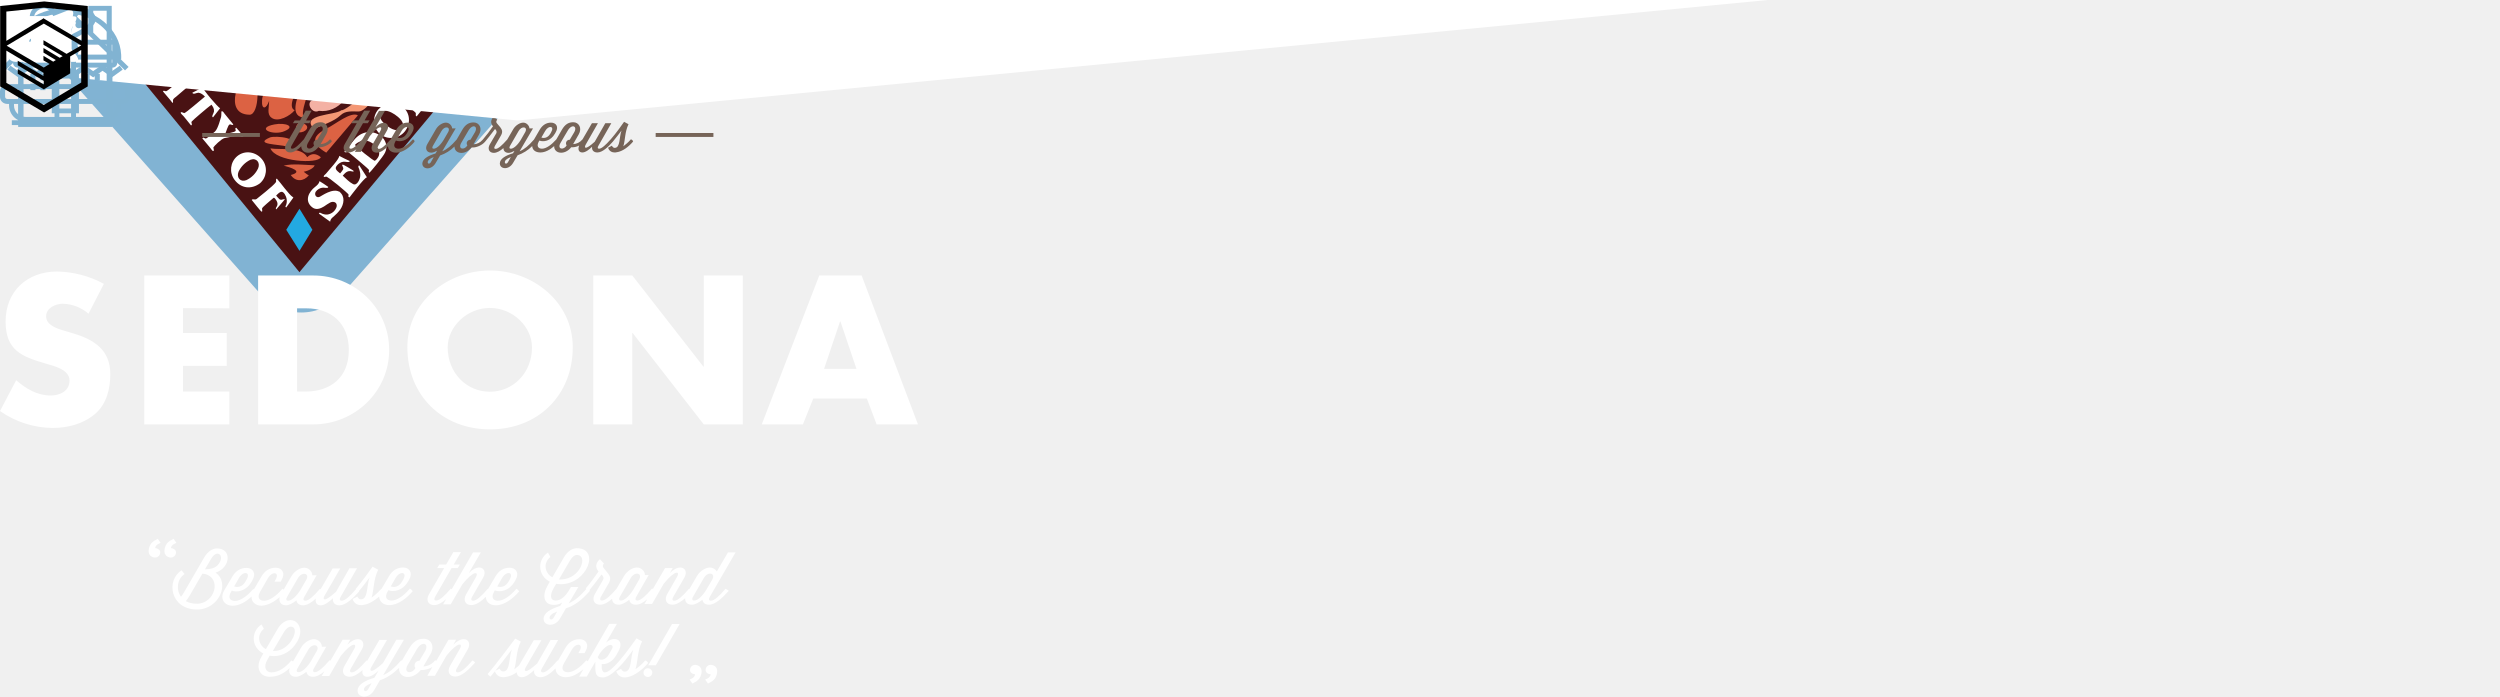
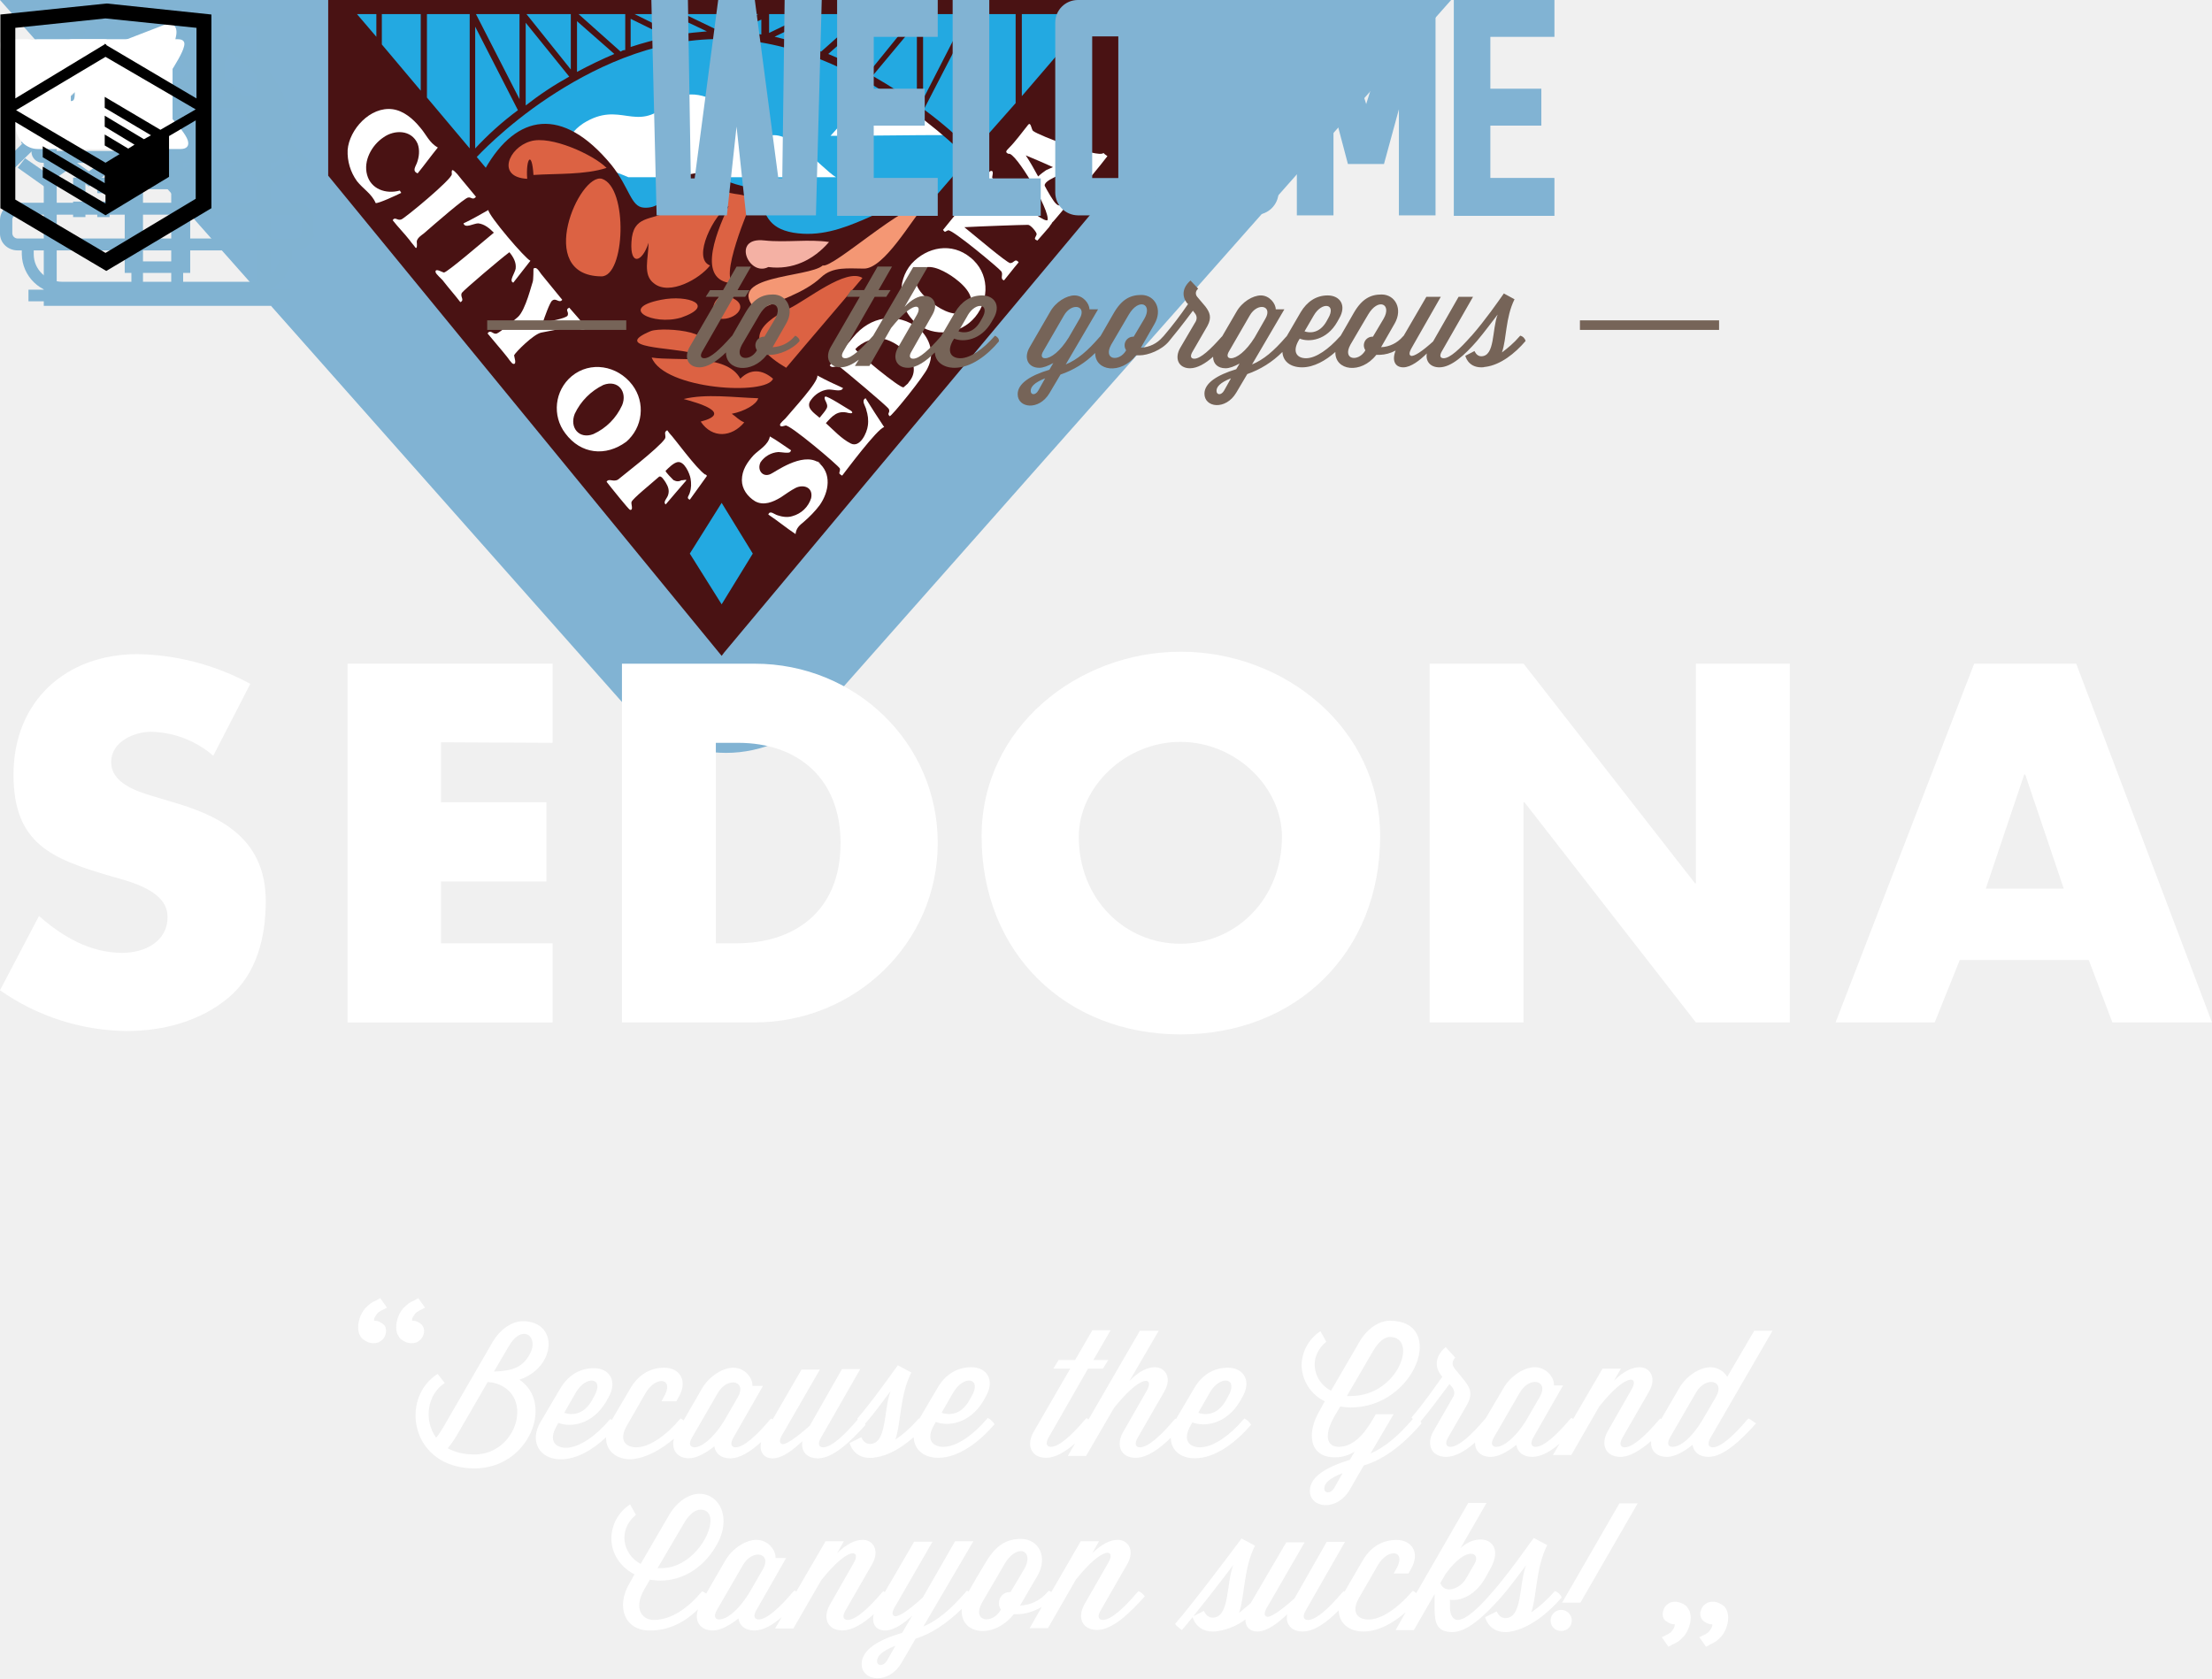
<svg xmlns="http://www.w3.org/2000/svg">
  <style>:root svg:not(:target){display:none}</style>
  <svg id="logo" viewbox="0 0 185 96" fill="none">
    <path fill="#81B3D3" d="M185 0H0l79.81 90.1c7.04 7.87 18.44 7.87 25.48 0L185 0Z" />
    <path fill="#23A9E1" d="M42.83.7 92 58.84 140.88 1.1 42.83.7Z" />
    <path fill="#fff" d="M120.95 17.22c-5.05 0-10 .1-15.07.1 5.95-6.87 8.63-6.17 15.07-.1ZM80.1 22.6h26.48c-1.98-1.2-6.64-7.07-9.22-4.88-.2.2-7.44-8.86-12.2-4.48-4.16 3.78-6.04-.5-10.8 2.49-5.26 3.58 3.17 5.68 5.75 6.87Z" />
    <path fill="#491213" d="M92.3 0H41.84v22.4L92 83.63l.3-.4 50.27-60.13V0H92.3ZM54.43 1.8h5.45v17.12l-5.45-6.48V1.8Zm-.8 9.75-4.95-5.88V1.8h4.96v9.76Zm19.14-2.69L67.12 1.8h5.65v7.07Zm-6.54 3.78L60.68 1.8h5.55v10.85ZM60.58 3.4l5.45 10.65a39.17 39.17 0 0 0-5.45 4.88V3.39Zm6.44-.5 5.55 6.87a41.79 41.79 0 0 0-5.55 3.68V2.89Zm6.54-.2 4.76 4.18a56.9 56.9 0 0 0-4.76 2.29V2.69Zm5.56 3.88L73.76 1.8h5.95v4.58c-.3 0-.4.1-.6.2ZM98.05 1.8h4.96l-4.96 2.4V1.8Zm-5.75 0h4.36L92.3 3.9V1.8Zm-.9 2-4.15-2h4.16v2Zm-5.44.5L80.9 1.8h5.06v2.5ZM80.4 2.4l4.66 2.29c-1.58.4-3.17.8-4.66 1.3v-3.6Zm6.35 0L90.12 4c-1.19.1-2.28.2-3.47.4v-2h.1Zm10.31.1v1.9c-1.09-.2-2.18-.3-3.37-.4l3.37-1.5Zm6.44-.1v3.68c-1.48-.5-3.07-1-4.75-1.4l4.75-2.28Zm.7-.6h5.85l-5.36 4.78c-.2-.1-.3-.1-.5-.2V1.8Zm13.48 0h5.55l-5.55 10.85V1.8Zm-6.54 0h5.65l-5.65 6.97V1.8Zm-.8.9v6.47c-1.48-.8-3.07-1.6-4.75-2.29l4.76-4.18Zm6.55.2v10.45c-.7-.5-1.49-1-2.28-1.6-1-.69-2.18-1.39-3.37-2.08l5.65-6.77Zm6.34.5v15.13c-1.09-1-2.87-2.69-5.45-4.58l5.45-10.55Zm.8 15.92V1.8h5.45v11.35l-5.45 6.17c.1.1 0 .1 0 0Zm6.24-17.52h4.96v4.68l-4.96 5.78V1.79Zm-82.29 0v2.89L45.51 1.8h2.48Zm12.7 18.12.1.1s3.56-3.88 9.12-7.57C75.15 8.96 83.08 4.88 92 4.98c8.83 0 16.96 4.18 22.11 7.66 5.56 3.69 9.22 7.47 9.32 7.57l-3.86 4.48c-6.84.9-11.8 6.07-18.44 4.98-3.38-.6-3.47-2.49-4.47-4.48-.69-1.5-1.88-1.3-3.47-1.9-1.38-.59-2.28-1.69-5.15-1.09-2.48.6-2.78 4.48-5.95 4.28-1.69-.1-1.78-2.49-4.16-5.47-6.25-7.57-12.1-6.47-16.07.5l30.05 35.74L60.68 19.9Zm75.24-14.43v-3.7h3.18l-3.18 3.69Z" />
    <path fill="#23A9E1" d="M87.94 70.59 92 64.12l3.97 6.47L92 77.06l-4.06-6.47Z" />
    <path fill="#fff" d="M64.94 32.16c.5.6.9 1.3.8 2.09-.1.6-.9 1.6-.3 1.79.69-.9 1.48-1.9 2.18-2.79-.6-.2-5.36-5.77-5.36-6.47-1.09.6-2.08 1.2-3.17 1.7.2.7 1.29 0 1.88 0 .8.1 1.4.6 1.99 1.19-1.69 1.4-5.85 4.98-6.35 5.08-.2 0-1.09-.6-1.09-.1 0 .3.9 1 1 1.2.69.89 1.48 1.78 2.17 2.68.6-.3-.1-.7.2-1.2.3-.4 4.86-4.28 6.05-5.17Zm-5.26-6.97c.4-.1.6.4 1-.1-.8-1-1.6-1.9-2.38-2.89-.4-.4-.8-.9-.7 0 .1.6-6.05 5.68-6.44 5.78-.5.2-.8-.4-1.1.1.7.9 1.5 1.69 2.19 2.58.2.3.5.6.7.9.29.3.19-.7.19-.6-.1-.5.5-.9.9-1.2 1.48-1.29 5.25-4.57 5.64-4.57Zm-8.72-.89c-1.79.49-3.67-.2-4.16-2-.5-1.8.59-3.78 2.08-4.78 1.39-1 3.57-1 4.36.8.3.8.2 1.7-.1 2.49-.2.5-.6 1 .1 1.3.9-1.1 1.68-2.2 2.58-3.3-1.1-.6-1.49-1.69-2.28-2.58-.9-1.1-2.09-2.1-3.47-2.3-2.88-.39-5.55 2.6-5.75 5.19a6.3 6.3 0 0 0 1.19 3.98c.79 1 1.88 1.6 2.38 2.79.3.1 2.67-1 3.27-1.3-.1-.1-.1-.2-.2-.3 0 0-.7.2 0 0Zm38.96 36.23c-1.19-.8-3.96-4.68-4.56-5.27-.1-.1-.2-.3-.3-.4 0 0-.3.2-.2.2-.2.1.1.6-.1.9-.79 1.19-5.74 4.97-5.94 5.17-.6.4-1.2-.2-1.49.3.7.9 2.78 3.48 2.98 3.58.5.1.1-.8.2-1 .1-.4 2.57-2.38 3.46-3.18.3-.3.7.4.9.7.3.5.5 1 .3 1.6-.1.39-.7.89-.3 1.19.6-.7 2.38-2.8 2.57-3 .3-.29-.6 0-.5-.1-.39.2-.69.2-1.08 0-.1-.1-1.1-1.09-1-1.19.4-.4 1-1 1.5-1.1.89-.19 1.58 1.5 1.68 2.1.1.6.1 1.2-.1 1.8-.1.39-.5.69 0 .89.7-1 1.39-1.9 2.08-2.89.2-.2 0-.3-.1-.3.2 0-.1-.1 0 0Zm-10.11-4.18a5.32 5.32 0 0 0 .8-7.27c-1.9-2.49-5.36-3.08-7.74-1.1a5.31 5.31 0 0 0-.8 7.28c1.99 2.68 5.16 2.98 7.74 1.09 1.19-.9-.1.1 0 0Zm-.5-4.68a7.36 7.36 0 0 1-3.66 3.68c-1.79.7-3.08-.8-2.38-2.58a7.77 7.77 0 0 1 3.66-3.69c1.89-.7 3.08.9 2.38 2.6.1-.2-.4.89 0 0Zm-5.85-9.86c.5.1.9.5 1.3 0-.7-.9-1.5-1.79-2.19-2.58-.6.3 0 .5-.2 1-.2.39-2.57.79-3.17.89.2-.6.9-2.6 1.2-2.79.49-.4.88.4 1.28-.1L69 34.95c-.3-.4-.6-1-.99-.7 0 0 0 1.5-.1 1.7-.1.19-.89 3.57-1.88 4.47-.5.4-2.18 1.9-2.68 2.1-.5.2-.8-.6-1.19 0 .8.99 1.69 1.98 2.48 2.98.1.1.6.9.8.9.49.1.1-.9.1-1.1.2-.4 2.47-2.69 3.46-2.89 1.2-.2 2.98-.7 4.46-.6.3.1-.4 0 0 0Z" />
    <path fill="#DC6243" d="M67.22 22.8c-3.97-.2-2.38-3.98.4-4.78 2.57-.8 8.03 1.7 9.71 3.39-2.77.9-6.34.7-9.32.9-.2-3.2-.99-2.1-.8.49Zm9.42 12.44c-8.53-.1-2.78-13.24.1-12.44 3.37 1.1 2.97 12.54-.1 12.44Zm6.04-4.28c-.79 2.5-2.37 2.99-2.18-.1.2-3.48 2.48-2.68 4.86-3.98 1.98-1.1 3.08-5.18 6.55-2.79 1.58 1.1 3.37.2 3.86 1.8 0-.1-4.46 10.25-1.98 10.25-4.96 0-2.78-5.87-.9-9.86-1.78.9-4.75 6.67-2.37 7.57-1.3 1.7-5.16 3.88-7.14 2.29-1.49-1.1-.7-3.19-.7-5.18Zm4.07 9.56c-3.47 1-8.03-1.2-2.48-2.29 3.47-.7 7.14.7 2.48 2.3.1 0-.1 0 0 0Zm4.36-.1c-.7-1.7.6-3.58 2.68-2.19 1.78 1.2-.9 3.09-2.68 2.2ZM88.14 45c-2.38-.7-10.41-.6-5.16-2.79 1.69-.6 10.11.2 5.16 2.8Zm10.41 3.29c-1.39-1.2-2.88-1.3-4.17 0-1.78-3.29-8.23-2.2-11.3-2.7 1.59 4.09 14.67 4.89 15.47 2.7Zm-1.89 2.49c-3.17-.1-6.64-.6-9.51.1 1.88.5 6.34 1.79 2.18 2.88 1.48 2.2 3.96 2 5.55.1-.7-.3-1-.7-1.59-1.1 1.59-.3 3.18-1.19 3.37-1.98Zm3.57-3.88c-5.25-3.1-3.96-5.38.4-7.57 2.28-1.1 7.24-5.18 9.32-3.89-3.27 3.89-6.54 7.67-9.72 11.45Z" />
    <path fill="#F49774" d="M96.47 39.62c-4.47-4.58 6.64-4.18 8.42-5.77 1.3.4 10.71-8.26 12.99-7.67-1.69 1.9-5.16 8.07-7.73 8.07-1.98 0-3.97-.3-5.46 1.1-2.18 2.08-5.84 3.08-8.22 4.27Z" />
    <path fill="#F4B1A4" d="M97.95 34.05c-2.48 1.3-4.76-3.88-.5-3.39 2.78.3 5.66-.2 8.24.2-1.99 2.3-4.66 3.59-7.74 3.19Z" />
    <path fill="#fff" d="M110.44 52.27c.2.6.3 1.3.2 1.99-.1.9-.99 2.89-2.18 2.29-1.19-.6-2.18-1.7-3.17-2.59.8-.9 1.49-1.7 2.88-1.3.4.1.69 0 .3-.3-.4-.2-3.08-1.98-3.28-1.78-.3.3.5.9.2 1.49-.2.4-.6.8-.9 1.2-.69-.6-1.88-1.3-1.08-2.3.5-.7 1.28-1.19 2.08-1.29.6-.1 1.78.4 1.98-.2-1.09-.5-2.18-1-3.27-1.6.2.8-3.27 4.49-4.07 5.48-.1.1-.69.6-.69.8 0 .4.6.1.7.1.49-.2 6.74 5.08 6.93 5.48.1.3-.2.6 0 .7 0 0 .2.2.3.2.4-.5 4.46-5.98 5.35-6.18-.79-1.2-1.58-2.4-2.37-3.68-.6.3 0 1 .1 1.49Zm-6.14 6.67c-2.08-1.3-5.55 1.3-6.05 1.5-1 .49-1.78-.5-1.29-1.5a3 3 0 0 1 2.28-1.3c.3 0 1.3.2 1.49 0 .1-.2.2-.2 0-.3-.9-.6-1.69-1.19-2.58-1.69-.2 1.1-1.39 1.7-2.08 2.4-.8.89-1.49 1.88-1.49 3.18 0 1.1.7 2.09 1.69 2.69 1.09.6 2.28.1 3.27-.5.6-.4 1.29-.9 1.88-1.2 1-.5 2.28-.1 1.99 1.3a3.44 3.44 0 0 1-2.38 2.29c-.6.2-1.3.1-1.89-.1-.4-.1-.99-.7-1.19-.1 1.2.8 2.28 1.7 3.47 2.49.1-.8.5-1.1 1.1-1.6.69-.6 1.38-1.29 1.98-2.09 1.19-1.69 1.58-4.08-.2-5.47Zm0 0c-.6-.5.99.6 0 0Zm36.38-39.43c-.7.7-8.33-2.29-8.92-2.78-.3-.1-.3-1.3-.7-.8l-1.18 1.5c-.4.5-.8.99-1.3 1.49-.29.3-.49.5 0 .7.8-.4 5.36 7.26 4.96 8.46-.69.4-6.84-5.08-7.03-5.38-.1-.1.3-1-.2-.9-.2 0-.7.9-.9 1.1-.3.4-.59.7-.89 1.1.3.5.5 0 1 0 .4.1 1.78 1.29 2.18 1.69-.7 0-2.68.1-2.88.1-.9.1-.4-.7-1-.9-.78.9-1.48 1.8-2.27 2.79l-1.29 1.59c-.1.1 0 0 0 .1.3.3.1.2.6 0 .49-.2 6.54 4.88 6.74 5.18.4.4-.2 1 .4 1.2.59-.7 1.18-1.5 1.78-2.2.1-.1.1-.1 0-.2-.4-.4-.5.2-1 .2-.49-.1-4.36-3.38-5.84-4.58 1.78-.1 7.23-.3 8.13-.3.3 0 1.09.9 1.09 1.2-.1.4-.5.6.1.8.5-.6.99-1.1 1.48-1.7l.2-.3c.1-.1.1-.1.2-.3l.2-.2c.4-.5 1.78-1.99 1.58-2.09-.5-.4-.69.5-1.28-.1-.3-.2-1.2-1.79-1.4-2.19-.29-.4.6-.9 1-1.09.8-.5 3.17-1.2 3.47.3 0 .3-.3.5-.1.7 0 0 .2.2.3.2.2-.2 2.38-2.8 3.27-3.99-.3-.2-.4-.3-.5-.4Zm-7.33 2.2c.1 0 .2-.1 0 0-.3.2-.7.5-1 .79-.49-.9-.99-1.8-1.58-2.69 1.19.5 2.38 1 3.47 1.5-.2.1-.5.2-.9.4Zm-9.62 11.14c-2.38-1.99-5.55-1.39-7.54.8a5.38 5.38 0 0 0 .6 7.57 5.42 5.42 0 0 0 7.53-.8c1.89-2.29 1.79-5.67-.59-7.57Zm-.3 6.58s0 .1 0 0c-1.29 1.29-3.37.1-4.46-.7-1.09-.8-3.07-2.59-1.88-4.08 1.09-1.3 3.07-.2 4.16.5 1.2.8 3.37 2.58 2.28 4.18l-.1.1Z" />
    <path fill="#fff" d="M123.73 32.85c-.3-.2 1.19 1 0 0Zm-.3 6.68c0-.1 0-.1 0 0l.1-.1c-.1 0-.1.1-.1.1Zm-6.24 2.38c.1.1.3.3 0 0-2.88-2.19-6.25-1.59-8.43 1.1l-2.98 3.58c.4.5.8-.1 1.3.2.4.3 6.14 5.08 6.24 5.38.2.5-.3.5.1.9.2.1 4.46-5.18 4.86-6.18.89-1.79.3-3.68-1.1-4.98Zm-1.3 6.77c-.2.3 0 .1-.69.7-.3.3-6.34-4.68-6.14-4.88.79-.9 2.58-1.59 3.57-1.3 2.18.5 5.15 3.2 3.27 5.48Z" />
  </svg>
  <svg id="hero-text" viewbox="0 0 282 214" fill="none">
    <path fill="#766458" d="m101.39 42.8-.13.13a3.83 3.83 0 0 1-2.76 1.34l1.72-3c1.1-1.89.06-3.72-1.66-3.72-1.41 0-2.51.55-3.56 2.38l-.92 1.59-.73 1.28-.13.13c-1.35 1.53-2.64 2.75-3.43 2.75-.43 0-.62-.3-.19-.98l3.93-6.85H95l.55-.85h-1.53l1.72-3H93.9l-1.72 3h-1.66l-.55.85h1.66l-3.69 6.36c-.8 1.35-.24 2.63 1.23 2.63 1.05 0 2.27-.8 3.38-1.9 0 2.33 3.25 2.82 5.21.31h.43c1.1 0 2.83-.67 3.75-1.77 0-.3-.31-.55-.55-.68Zm-3.93.13h-.06a1.1 1.1 0 0 0-.92 1.7v.07c-.86 1.47-2.95 1.22-1.9-.73l1.4-2.39.86-1.47c1.3-2.2 3.07-1.34 1.97.55l-1.35 2.27Zm29.39-.13-.12.13c-1.35 1.53-3 2.75-4.3 2.75-1.1 0-1.77-.74-.98-2.2l.19-.3c1.16.48 3.43.24 4.78-2.15l.25-.43c.98-1.7.06-2.93-1.47-2.93-1.48 0-2.64.8-3.44 2.14l-1.78 3.06-.12.12c-1.35 1.53-2.64 2.75-3.44 2.75-.43 0-.61-.3-.18-.98l2.64-4.65c.8-1.4.06-2.38-.99-2.38-.8 0-1.65.43-2.57 1.4l2.94-5.07h-1.84l-5.1 8.74-.12.13c-1.35 1.53-2.64 2.75-3.43 2.75-.43 0-.62-.3-.19-.98l3.93-6.85h1.47l.56-.86H112l1.72-3h-1.84l-1.72 3h-1.66l-.55.86h1.66l-3.68 6.36c-.8 1.35-.25 2.63 1.22 2.63.74 0 1.54-.37 2.34-.98l-.5.8h1.85l2.76-4.83c2.82-3.55 4.05-3.06 3.31-1.72l-2.4 4.16c-.79 1.35-.24 2.63 1.24 2.63 1.1 0 2.33-.85 3.43-1.96.06 1.17 1.05 1.96 2.52 1.96 2.08 0 4.17-1.59 5.64-3.36.07-.37-.24-.61-.49-.74Zm-3.5-2.56c1.05-1.84 2.95-1.53 1.85.36l-.25.43c-.86 1.47-2.09 1.47-2.76 1.22l1.17-2.01Zm70.46 2.56-.12.13c-.68.8-1.48 1.46-2.21 2.01.61-1.77.43-4.4 1.6-6.78l-1.36-.74c-.73 1.04-2.39 3.43-4.1 5.38l-.13.13c-1.35 1.53-2.64 2.75-3.44 2.75-.43 0-.61-.3-.18-.98l3.92-6.85h-1.84l-3.25 5.69c-1.41 1.28-2.45 1.95-2.82 1.83-.43-.18 0-.85.24-1.28l3.56-6.24h-1.84l-2.88 4.95-.13.13a3.83 3.83 0 0 1-2.76 1.34l1.72-3c1.1-1.89.06-3.72-1.66-3.72-1.4 0-2.51.55-3.56 2.38l-.91 1.59-.74 1.28-.12.13c-1.36 1.53-3.01 2.75-4.3 2.75-1.1 0-1.78-.74-.98-2.2l.18-.3c1.17.48 3.44.24 4.79-2.15l.24-.43c.99-1.7.07-2.93-1.47-2.93-1.47 0-2.64.8-3.44 2.14l-1.78 3.06-.12.12c-1.53 1.77-2.82 2.87-4.3 3.48l4.12-7.03h-1.1c0-.73-.8-1.77-1.9-1.77-1 0-2.4.8-3.14 2.14l-1.78 3.06-.12.12c-1.35 1.53-2.64 2.75-3.44 2.75-.43 0-.61-.3-.18-.98l1.84-3.18c.61-1.1.3-1.77-.25-2.5l-1.04-1.23c-.25-.3-.25-.73.12-1.04l-.98-1.04c-1.04.92-1.1 1.96-.49 2.82l.18.18a45.9 45.9 0 0 1-3.13 4.1l-.12.12a3.83 3.83 0 0 1-2.76 1.34l1.72-3c1.1-1.89.06-3.72-1.66-3.72-1.41 0-2.52.55-3.56 2.38l-.92 1.6-.74 1.28-.12.12c-1.53 1.77-2.82 2.87-4.3 3.48l4.12-7.03h-1.1c0-.73-.8-1.77-1.91-1.77-.98 0-2.4.8-3.13 2.14l-2.58 4.46c-.8 1.35-.24 2.63 1.23 2.63.5 0 1.1-.24 1.78-.61l-.5.86c-2.45.73-4.04 1.77-4.04 3.11 0 1.78 2.7 2.14 4.05-.12l1.41-2.38a11.4 11.4 0 0 0 4.42-2.75c0 2.32 3.25 2.8 5.22.3h.42c1.11 0 2.83-.67 3.75-1.77.86-1.04 1.6-1.96 3.07-3.92l.24.31c.25.3.31.67.13 1.04l-1.97 3.36c-.8 1.35-.24 2.63 1.23 2.63.92 0 1.96-.6 2.94-1.47 0 .86.56 1.47 1.6 1.47.5 0 1.1-.24 1.78-.6l-.43.72c-2.45.74-4.05 1.78-4.05 3.12 0 1.78 2.7 2.14 4.05-.12l1.41-2.38a11.79 11.79 0 0 0 4.48-2.82c.06 1.17.98 1.96 2.52 1.96 1.47 0 3-.86 4.23-1.96-.06 2.39 3.26 2.88 5.22.37h.43a4.6 4.6 0 0 0 2.03-.55c-.5 1.28-.07 2.14.98 2.14.98 0 2.14-.92 3-1.77-.18.98.43 1.77 1.6 1.77 1.53 0 3.25-1.59 4.79-3.36 1.04-1.23 1.96-2.51 2.64-3.37-.74 1.9-.31 5.32-2.1 5.32-.6 0-.85-.67-.85-.67l-1.17.61s.31 1.47 2.03 1.47c.18 0 .3 0 .49-.06h.06c1.9-.25 3.75-1.71 5.1-3.3a.94.94 0 0 0-.68-.68Zm-26.33-2.56c1.05-1.84 2.95-1.53 1.84.36l-.24.43c-.86 1.47-2.09 1.47-2.77 1.22l1.17-2.01Zm-35.1 9.54c-.37.67-.98.6-.98.06 0-.5.42-1.04 1.84-1.6l-.86 1.54Zm.86-4.1c-.43 0-.62-.3-.19-.98l2.58-4.46c.98-1.72 2.95-1.29 2.03.36l-1.42 2.45c-1.1 1.77-2.27 2.63-3 2.63Zm11.29-2.75h-.06a1.1 1.1 0 0 0-.92 1.7v.07c-.86 1.47-2.95 1.22-1.9-.73l1.4-2.39.86-1.47c1.3-2.2 3.07-1.34 1.97.55l-1.35 2.27Zm11.54 6.85c-.37.67-.98.6-.98.06 0-.5.42-1.04 1.84-1.6l-.86 1.54Zm.86-4.1c-.43 0-.62-.3-.19-.98l2.58-4.46c.98-1.72 2.94-1.29 2.02.36l-1.4 2.45c-1.11 1.77-2.28 2.63-3.01 2.63Zm18.1-2.75h-.06a1.1 1.1 0 0 0-.92 1.7v.07c-.86 1.47-2.95 1.22-1.9-.73l1.4-2.39.87-1.47c1.29-2.2 3.07-1.34 1.96.55l-1.35 2.27Zm-95.19-2.08H62.11v1.22h17.73v-1.22Zm139.32 0h-17.74v1.22h17.74v-1.22Z" />
    <path fill="#81B3D3" d="M100.03 0h4.73l-.74 27.46h-8.9L93.9 16.14l-1.23 11.32h-8.96L83.04 0h4.66l.37 22.75h.49l3-22.75h4.67l3 22.75h.5l.3-22.75Zm19.52 22.75v4.77h-12.83V0h12.83v4.7h-8.16v6.61h6.5v4.71h-6.5v6.67h8.16v.06Zm13.13 0v4.77h-11.23V0h4.67v22.75h6.56Zm9.95-5.38 4.72-1.1v8.31a2.92 2.92 0 0 1-2.88 2.88h-7.06a2.92 2.92 0 0 1-2.88-2.88V2.88A2.88 2.88 0 0 1 137.4 0h7.06a2.92 2.92 0 0 1 2.88 2.87v5.57l-4.72 1.1v-4.9h-3.38V22.7h3.38v-5.32ZM160.12 0A2.92 2.92 0 0 1 163 2.87v21.65a2.92 2.92 0 0 1-2.88 2.87h-7.06a2.92 2.92 0 0 1-2.88-2.87V2.87A2.88 2.88 0 0 1 153.06 0h7.06Zm-1.84 4.7h-3.38v18.05h3.38V4.7ZM178.34 0h4.67v27.46h-4.67V13.94l-1.9 6.97h-4.6L170 13.94v13.52h-4.67V0H170l4.17 13.27L178.34 0Zm19.83 22.75v4.77h-12.83V0h12.83v4.7H190v6.61h6.5v4.71H190v6.67h8.16v.06Z" />
    <path fill="#fff" d="M27.19 96.37a12.52 12.52 0 0 0-7.92-3.06c-2.2 0-5.1 1.29-5.1 3.86 0 2.69 3.26 3.73 5.28 4.34l3.07.92c6.39 1.9 11.36 5.07 11.36 12.47 0 4.52-1.1 9.23-4.73 12.3-3.62 3.05-8.4 4.27-13 4.27A28.64 28.64 0 0 1 0 126.27l4.97-9.47c3 2.63 6.5 4.7 10.62 4.7 2.82 0 5.77-1.4 5.77-4.58 0-3.36-4.67-4.47-7.24-5.2-7.5-2.2-12.4-4.1-12.4-12.96 0-9.3 6.63-15.35 15.83-15.35a31.3 31.3 0 0 1 14.36 3.79l-4.72 9.17Zm29.03-1.71v7.64h13.44v10.1H56.22v7.88h14.23v10.1H44.31V84.62h26.14v10.1l-14.23-.07ZM79.3 84.63h16.93c12.77 0 23.32 10.03 23.32 22.87 0 12.84-10.62 22.87-23.32 22.87H79.29V84.63Zm11.96 35.65h2.7c7.12 0 13.2-3.91 13.2-12.78 0-8.2-5.4-12.78-13.08-12.78h-2.82v25.56Zm84.69-13.64c0 14.8-10.68 25.26-25.4 25.26-14.74 0-25.41-10.46-25.41-25.26 0-13.81 12.2-23.54 25.4-23.54s25.41 9.73 25.41 23.55Zm-38.42.07c0 7.89 5.83 13.63 12.95 13.63 7.12 0 12.95-5.75 12.95-13.63 0-6.3-5.83-12.11-12.95-12.11-7.06 0-12.95 5.8-12.95 12.1Zm44.74-22.08h11.97l21.85 28h.12v-28h11.97v45.74H216.2l-21.85-28.07h-.12v28.07h-11.97V84.63Zm67.57 37.79-3.19 7.95h-12.64l17.67-45.74h13.01L282 130.37h-12.7l-3.01-7.95h-16.45Zm8.35-23.66h-.13l-4.9 14.55h9.94l-4.91-14.55ZM66.22 175.93c4.73-1.6 5.03-7.46.43-7.46-1.29 0-2.82.91-3.87 2.69l-6.26 10.82c-.3.49-.55.92-.92 1.34-1.6-2.2-1.16-5.5 1.1-6.97l-.91-1.16c-4.91 3.12-3.44 12.05 4.72 12.05 6.94 0 10.19-8.32 5.71-11.31Zm-5.77 9.53c-1.41 0-2.45-.3-3.37-.79.42-.49.8-1.04 1.16-1.65l3.93-6.79.61.06c5.46 1.17 3.32 9.18-2.33 9.18Zm2.52-10.57 1.9-3.24c1.72-2.94 3.87-1.23 2.7.97-.92 1.72-2.21 2.2-4.6 2.27Z" />
    <path fill="#fff" d="M85.92 183.45c-.37 1.34.37 2.5 1.9 2.5.92 0 2.09-.6 3.25-1.52.13.91.86 1.53 2.03 1.53 1.23 0 2.58-.86 3.93-2.08-.25 1.22.3 2.08 1.47 2.08 1.29 0 2.7-1.17 3.8-2.2-.24 1.22.5 2.2 1.97 2.2 1.9 0 4.11-2.08 6.08-4.28 0-.07-.07-.07-.07-.13 1.3-1.47 2.4-3.06 3.26-4.16-.92 2.39-.43 6.73-2.64 6.73-.8 0-1.1-.86-1.1-.86l-1.48.74s.43 1.9 2.58 1.9c.24 0 .43 0 .67-.07h.06c1.72-.24 3.38-1.28 4.85-2.57.06 1.53 1.23 2.63 3.13 2.63 2.64 0 5.28-2.07 7.18-4.28a2.2 2.2 0 0 0-.86-.8l-.18.2c-1.66 1.95-3.8 3.48-5.46 3.48-1.41 0-2.27-.92-1.23-2.75l.25-.43c1.47.6 4.3.3 6.07-2.7l.3-.54c1.23-2.14.07-3.73-1.83-3.73-1.9 0-3.38.97-4.36 2.69l-2.27 3.85h-.06l-.19.18c-.86.98-1.9 1.9-2.82 2.51.74-2.2.55-5.63 2.03-8.56l-1.72-.92c-.98 1.35-3.07 4.34-5.16 6.79l.06.06-.06.12c-1.66 1.96-3.31 3.49-4.36 3.49-.49 0-.8-.37-.24-1.29l4.97-8.68h-2.33l-4.11 7.22c-1.78 1.59-3.13 2.5-3.56 2.32-.56-.24 0-1.1.3-1.59l4.55-7.89h-2.34L98.5 181c-.06-.06-.12-.06-.18-.12l-.19.18c-1.65 1.96-3.31 3.49-4.35 3.49-.5 0-.8-.37-.25-1.29l3.74-6.54h-1.35c.06-.98-.92-2.32-2.45-2.32-1.23 0-3 .98-4 2.69l-2.32 4.03c-.13-.12-.25-.18-.37-.24l-.19.18c-1.65 1.96-3.8 3.49-5.46 3.49-1.4 0-2.27-.92-1.22-2.75l2.39-4.16c1.35-2.32 3.74-1.9 2.33.49l-.3.55h1.9l.3-.55c1.23-2.14.06-3.73-1.84-3.73-1.9 0-3.37.98-4.36 2.69L78 181.06c-.06-.06-.12-.06-.18-.12l-.19.19c-1.65 1.95-3.8 3.48-5.46 3.48-1.4 0-2.27-.92-1.22-2.75l.24-.43c1.47.61 4.3.3 6.08-2.69l.3-.55c1.23-2.14.06-3.73-1.84-3.73-1.9 0-3.37.98-4.36 2.69l-2.45 4.16c-1.47 2.44-.18 4.77 2.58 4.77 2.02 0 4.1-1.23 5.77-2.82-.07 1.6 1.16 2.82 3.13 2.82 1.96-.13 3.86-1.23 5.52-2.63Zm35.6-5.87c1.34-2.33 3.74-1.9 2.33.49l-.31.55c-1.1 1.9-2.64 1.83-3.5 1.53l1.47-2.57Zm-33.27 5.68 3.25-5.62c1.23-2.14 3.75-1.6 2.58.49l-1.84 3.18c-1.41 2.2-2.82 3.24-3.74 3.24-.5-.06-.8-.37-.25-1.29Zm-14.85-5.68c1.35-2.33 3.74-1.9 2.33.49l-.3.55c-1.11 1.9-2.64 1.83-3.5 1.53l1.47-2.57Zm78.92 8.37c2.64 0 5.28-2.07 7.18-4.28a2.2 2.2 0 0 0-.86-.8l-.18.2c-1.66 1.95-3.8 3.48-5.46 3.48-1.41 0-2.27-.92-1.23-2.75l.25-.43c1.47.6 4.3.3 6.07-2.7l.3-.54c1.24-2.14.07-3.73-1.83-3.73-1.9 0-3.38.97-4.36 2.69l-2.27 3.85s-.06 0-.06-.06l-.19.18c-1.65 1.96-3.31 3.49-4.35 3.49-.5 0-.8-.37-.25-1.29l3.38-5.87c.98-1.77.06-3.05-1.23-3.05-.98 0-2.09.55-3.25 1.77l3.74-6.42h-2.4L138.77 181c-.06-.06-.18-.12-.25-.18l-.18.18c-1.66 1.96-3.31 3.49-4.36 3.49-.49 0-.8-.37-.24-1.29l4.97-8.68h1.9l.68-1.1h-1.9l2.2-3.8h-2.33l-2.2 3.8h-2.1l-.67 1.1h2.15l-4.67 8.07c-.98 1.71-.3 3.3 1.6 3.3 1.16 0 2.4-.73 3.68-1.83l-.92 1.59h2.33l3.56-6.12c3.56-4.46 5.16-3.91 4.18-2.2l-3.01 5.26c-.98 1.71-.3 3.3 1.6 3.3 1.4 0 3-1.1 4.47-2.56 0 1.52 1.17 2.62 3.07 2.62Zm1.9-8.37c1.36-2.33 3.75-1.9 2.34.49l-.3.55c-1.11 1.9-2.65 1.83-3.5 1.53l1.47-2.57Zm68.68 3.3-.18.18c-1.66 1.96-3.32 3.49-4.36 3.49-.5 0-.8-.37-.25-1.29l7.86-13.57h-2.33l-3.44 5.87a2.53 2.53 0 0 0-2.15-1.22c-1.23 0-3 .97-3.99 2.69l-2.27 3.91c-.06 0-.12-.06-.12-.06l-.18.18c-1.66 1.96-3.32 3.49-4.36 3.49-.5 0-.8-.37-.25-1.29l3.38-5.87c.98-1.77.06-3.05-1.23-3.05-.98 0-2.09.55-3.25 1.7l.86-1.52h-2.34l-3.74 6.42c-.06-.06-.12-.12-.25-.12l-.18.18c-1.66 1.96-3.31 3.49-4.36 3.49-.49 0-.8-.37-.24-1.29l3.74-6.54h-1.16c.06-.98-.93-2.32-2.46-2.32-1.23 0-3 .97-3.99 2.69l-2.27 3.85-.12.12c-1.66 1.96-3.32 3.49-4.36 3.49-.49 0-.8-.37-.24-1.29l2.33-4.03c.8-1.41.43-2.2-.3-3.12l-1.3-1.6c-.3-.42-.3-.9.13-1.34l-1.23-1.34c-1.35 1.16-1.41 2.5-.62 3.54l.19.25c-1.05 1.47-2.4 3.42-3.93 5.2l.18.18c-1.9 2.2-3.56 3.6-5.4 4.4l2.95-5.01h-2.27l-.25.43c-1.22 2.14-2.64 3.73-4.48 3.73-1.6 0-1.9-1.6-.49-3.98l.68-1.16c.43.06.86.12 1.35.12 8.28 0 12.27-11.06 4.97-11.06-1.29 0-2.83.91-3.87 2.69l-3.62 6.23a3.8 3.8 0 0 1-2.09-3.3c0-1.1.5-2.14 1.48-2.94l-.74-1.34a5.24 5.24 0 0 0-2.4 4.34 5.2 5.2 0 0 0 2.95 4.59l-.67 1.22c-1.66 2.81-1.35 5.93 1.96 5.93.98 0 1.84-.3 2.52-.73l-.61 1.04c-3.13.98-5.1 2.2-5.1 3.97 0 2.2 3.44 2.7 5.1-.18l1.77-3.06c2.4-.73 4.8-2.38 7.37-5.38-.06-.06-.06-.12-.12-.24 1.04-1.23 1.9-2.39 3.68-4.77l.3.36c.31.37.44.86.13 1.35l-2.46 4.28c-.98 1.71-.3 3.3 1.6 3.3 1.16 0 2.45-.73 3.68-1.83 0 1.04.68 1.83 2.03 1.83.92 0 2.08-.61 3.25-1.53.12.92.86 1.53 2.02 1.53 1.1 0 2.34-.67 3.5-1.71l-.86 1.47h2.34l3.56-6.18c3.55-4.46 5.15-3.85 4.1-2.14l-3 5.26c-.98 1.71-.3 3.3 1.6 3.3 1.22 0 2.57-.86 3.92-2.02-.12 1.16.62 2.02 2.03 2.02.92 0 2.09-.61 3.25-1.53.12.92.86 1.53 2.03 1.53 1.9 0 4.1-2.08 6.07-4.28-.24-.12-.67-.49-.98-.61Zm-47.8-8.68c.67-1.17 1.47-1.72 2.08-1.72 3.68 0 1.1 7.53-4.97 7.53h-.5l3.38-5.81Zm-4.98 17.49c-.49.85-1.29.73-1.29.12 0-.62.55-1.29 2.33-1.96l-1.04 1.84Zm24.37-8.44c-1.42 2.2-2.83 3.24-3.75 3.24-.49 0-.8-.37-.24-1.29l3.25-5.62c1.23-2.14 3.74-1.6 2.58.49l-1.84 3.18Zm22.52-.13c-1.41 2.33-2.82 3.37-3.8 3.37-.5 0-.8-.37-.25-1.29l3.25-5.62c1.23-2.14 3.74-1.6 2.58.49l-1.78 3.05Zm-71.87 21.78-.18.18c-1.66 1.95-3.31 3.48-4.36 3.48-.49 0-.8-.37-.24-1.28l3.37-5.87c.98-1.78.06-3.06-1.23-3.06-.98 0-2.08.55-3.25 1.71l.86-1.53h-2.33l-3.75 6.48c-.12-.06-.18-.12-.3-.18l-.19.18a4.79 4.79 0 0 1-3.5 1.72l2.22-3.8c1.4-2.44.12-4.7-2.1-4.7-1.77 0-3.18.73-4.53 3.06l-1.17 1.95-.98 1.71c-.06-.06-.12-.06-.19-.12l-.18.18c-1.9 2.2-3.56 3.61-5.4 4.4l6.38-10.88h-2.33l-4.11 7.16c-1.78 1.65-3.2 2.57-3.62 2.38-.56-.24 0-1.1.3-1.59l4.55-7.89h-2.34l-3.74 6.42c-.06-.06-.12-.06-.18-.12l-.19.19c-1.66 1.95-3.31 3.48-4.36 3.48-.49 0-.8-.37-.24-1.28l3.38-5.87c.98-1.78.06-3.06-1.23-3.06-.98 0-2.09.55-3.26 1.71l.86-1.53h-2.33l-3.74 6.42c-.06-.06-.13-.12-.25-.12l-.18.18c-1.66 1.96-3.32 3.49-4.36 3.49-.49 0-.8-.37-.24-1.28l3.74-6.55h-1.35c.06-.97-.92-2.32-2.46-2.32-1.22 0-3 .98-3.98 2.69l-2.4 4.16a5.66 5.66 0 0 0-.49-.3l-.18.18c-1.66 1.95-3.75 3.48-6.02 3.48-1.6 0-2.58-1.59-1.16-3.97l.67-1.16c.43.06.86.12 1.35.12 2.46 0 5.28-1.29 7.12-4.47.68-1.16.92-2.2.92-3.12 0-2.07-1.35-3.48-3.07-3.48-1.29 0-2.82.92-3.86 2.69l-3.63 6.24a3.8 3.8 0 0 1-2.08-3.3c0-1.1.49-2.15 1.47-2.94l-.74-1.34a5.23 5.23 0 0 0-2.39 4.34c0 1.83 1.04 3.6 2.95 4.58l-.68 1.22c-1.65 2.82-.67 5.94 2.64 5.94 2.58 0 4.54-1.16 6.14-2.7-.5 1.47.24 2.7 1.9 2.7.92 0 2.09-.62 3.25-1.53.13.91.86 1.53 2.03 1.53 1.1 0 2.33-.68 3.5-1.72l-.86 1.47h2.33l3.56-6.17c3.56-4.47 5.15-3.86 4.11-2.14l-3 5.25c-.99 1.72-.31 3.3 1.59 3.3 1.23 0 2.64-.85 3.99-2.07-.3 1.28.3 2.08 1.47 2.08 1.1 0 2.4-.92 3.44-1.9l-1.29 2.2c-3.13.92-5.16 2.2-5.16 3.98 0 2.2 3.44 2.69 5.1-.19l1.78-3.05c1.96-.61 3.86-1.84 5.89-3.8-.3 3.25 3.99 3.98 6.63.68h.49c.86 0 2.02-.3 3.07-.92l-1.54 2.7h2.33l3.56-6.19c3.56-4.46 5.16-3.85 4.12-2.13l-3.01 5.25c-.98 1.72-.3 3.3 1.6 3.3 1.9 0 4.1-2.07 6.07-4.28-.06-.18-.49-.55-.8-.67Zm-57.93-8.7c.67-1.15 1.47-1.7 2.09-1.7.85 0 1.28.55 1.28 1.4 0 2.14-2.64 6.06-6.26 6.06h-.49l3.38-5.75Zm8.22 9.06c-1.4 2.2-2.82 3.24-3.74 3.24-.5 0-.8-.37-.25-1.28l3.26-5.63c1.22-2.14 3.74-1.59 2.57.49l-1.84 3.18Zm17.68 8.44c-.5.85-1.3.73-1.3.12s.56-1.28 2.34-1.96l-1.04 1.84Zm15.7-8.69h-.12c-.73 0-1.34.62-1.34 1.41 0 .3.06.55.24.8v.06c-1.1 1.9-3.74 1.53-2.4-.92l1.79-3.06 1.1-1.9c1.66-2.75 3.87-1.64 2.46.74l-1.72 2.88Zm70.28.68a1.37 1.37 0 0 0-.86-.8l-.19.19c-.85.97-1.9 1.9-2.82 2.5.74-2.2.55-5.62 2.03-8.56l-1.72-.91c-.98 1.34-3.07 4.34-5.16 6.78l-.18.19c-1.66 1.95-3.31 3.48-4.36 3.48-.49 0-.98-.49-.98-1.59V204c1.66.19 3.38-.85 4.48-2.75l.61-1.1c2.15-3.73-1.35-4.95-3.74-2.75l3.31-5.75h-2.33l-6.63 11.5c-.12-.12-.3-.25-.43-.3l-.18.18c-1.66 1.95-3.8 3.48-5.46 3.48-1.41 0-2.27-.92-1.23-2.75l2.4-4.16c1.34-2.32 3.74-1.9 2.33.5l-.31.54h1.9l.3-.55c1.24-2.14.07-3.73-1.83-3.73-1.9 0-3.38.98-4.36 2.7l-2.27 3.9c-.06 0-.12-.06-.12-.06l-.19.19c-1.65 1.95-3.31 3.48-4.35 3.48-.5 0-.8-.36-.25-1.28l4.97-8.69h-2.33l-4.11 7.22c-1.78 1.6-3.13 2.5-3.56 2.32-.56-.24 0-1.1.3-1.59l4.55-7.88h-2.34l-4.54 7.76c-.49.43-1.04.86-1.47 1.23.74-2.2.55-5.63 2.02-8.57l-1.71-.91c-.99 1.34-6.32 8.44-8.47 10.88.18.3.55.55.86.8 1.35-1.53 5.77-7.22 6.56-8.32-.92 2.38-.43 6.73-2.64 6.73-.8 0-1.1-.86-1.1-.86l-1.47.73s.43 1.9 2.57 1.9c.25 0 .43 0 .68-.06h.06a8.05 8.05 0 0 0 3.44-1.47c0 .92.55 1.53 1.53 1.53 1.29 0 2.7-1.16 3.8-2.2-.24 1.22.5 2.2 1.97 2.2s3.07-1.16 4.6-2.7c0 1.54 1.23 2.7 3.13 2.7s3.75-1.04 5.4-2.45l-1.28 2.27h2.33l2.64-4.59v1.84c0 1.95.36 3 2.27 3 1.9 0 4.1-2.09 6.07-4.29 1.35-1.53 2.46-3.12 3.32-4.22-.92 2.39-.43 6.73-2.64 6.73-.8 0-1.1-.86-1.1-.86l-1.48.74s.43 1.9 2.58 1.9c.24 0 .43 0 .67-.07h.06c2.34-.43 4.73-2.32 6.45-4.34Zm-15.47-1.84.68-1.16c2.7-3.73 4.54-2.69 3.68-1.28l-1.1 1.9c-.68 1.22-2.7 2.07-3.26.54Zm15.41 3.43c-.74 0-1.35.61-1.35 1.34 0 .74.55 1.35 1.35 1.35.73 0 1.35-.55 1.35-1.35 0-.73-.62-1.34-1.35-1.34Zm.12-.92h2.33l7.3-12.66h-2.33l-7.3 12.66ZM49.22 169.75c0 .18-.06.37-.12.55-.06.18-.19.37-.31.49s-.3.25-.5.37c-.18.06-.42.12-.67.12-.3 0-.55-.06-.8-.18-.24-.13-.48-.25-.67-.43-.18-.19-.24-.37-.37-.61a3.08 3.08 0 0 1-.12-.8c0-.55.12-.98.3-1.47.2-.42.44-.85.8-1.16.13-.12.31-.3.5-.43.18-.12.36-.24.55-.3.18-.06.3-.19.43-.25.12-.06.18-.06.24-.12l.86 1.22c-.12.06-.3.13-.49.25a2.5 2.5 0 0 0-.55.3c-.19.13-.3.31-.43.5-.12.18-.18.36-.18.6.42 0 .73.13 1.04.37.37.19.49.55.49.98Zm4.85 0c0 .18-.06.37-.12.55-.07.18-.19.37-.31.49s-.3.25-.5.37c-.18.06-.42.12-.67.12-.3 0-.55-.06-.8-.18-.24-.13-.49-.25-.67-.43-.12-.19-.25-.37-.37-.61a3.08 3.08 0 0 1-.12-.8c0-.55.12-.98.3-1.47.19-.42.43-.85.8-1.16.13-.12.31-.3.5-.43.18-.12.36-.24.55-.3.18-.06.3-.19.43-.25.12-.06.18-.06.24-.12l.86 1.22c-.12.06-.3.13-.49.25a2.5 2.5 0 0 0-.55.3c-.19.13-.31.31-.43.5a.96.96 0 0 0-.19.6c.43 0 .74.13 1.05.37.3.19.49.55.49.98Zm162.69 36.02c0-.19.06-.37.13-.55.06-.19.18-.37.3-.5.13-.12.3-.24.5-.36.18-.06.42-.12.67-.12.3 0 .55.06.8.18.24.12.49.25.67.43.18.18.25.37.37.61.06.25.12.5.12.8 0 .55-.12.98-.3 1.46-.19.43-.43.86-.8 1.17a3.41 3.41 0 0 1-1.05.73c-.18.06-.3.18-.42.24-.13.06-.19.06-.25.13l-.86-1.23c.12-.06.3-.12.5-.24.18-.06.36-.18.54-.3.19-.13.31-.31.43-.5a.96.96 0 0 0 .19-.6 1.6 1.6 0 0 1-1.05-.37c-.3-.19-.49-.56-.49-.98Zm-4.78 0c0-.19.06-.37.12-.55.06-.19.18-.37.3-.5.13-.12.31-.24.5-.36.18-.06.43-.12.67-.12a2.4 2.4 0 0 1 1.47.61c.13.18.25.37.37.61.06.25.13.5.13.8 0 .55-.13.98-.31 1.46-.19.43-.43.86-.8 1.17a3.04 3.04 0 0 1-1.04.73c-.19.06-.31.18-.43.24-.13.06-.19.06-.25.13l-.86-1.23c.19-.06.31-.12.5-.24.18-.06.36-.18.55-.3.18-.13.3-.31.43-.5.12-.18.18-.36.18-.6-.43 0-.74-.13-1.04-.37-.37-.19-.5-.56-.5-.98Z" />
-   </svg>
-   <svg id="advantages-decor" viewbox="0 0 320 37" fill="none">
-     <path fill="#fff" fill-rule="evenodd" d="M-225 0h384v37L-225 0Zm768 0H159v37L543 0Z" clip-rule="evenodd" />
  </svg>
  <svg id="house" viewbox="0 0 40 40" fill="none">
    <path fill="#81B3D2" d="M15.9 34.8h8.35V22.65H15.9V34.8Zm6.84-1.47h-5.32v-9.2h5.27v9.2h.05Z" />
    <path fill="#81B3D2" d="m38.4 21.63 1.1-1.07-5.17-5.04V1.8h-7.2v6.7l-7.16-6.92L.5 20.61l1.1 1.07 4.07-3.97v19.23H3.63v1.48H37v-1.48h-2.66V17.66l4.07 3.97ZM28.64 3.3h4.13v10.74l-4.13-4.02V3.3Zm4.18 33.58H7.23v-20.7L19.97 3.71l12.8 12.46v20.7h.05Z" />
    <path fill="#81B3D2" d="M16.06 15.42a4.01 4.01 0 0 0 4.02 3.97 4.03 4.03 0 0 0 4.07-3.97 3.98 3.98 0 0 0-4.07-3.92 3.94 3.94 0 0 0-4.02 3.92Zm4.02-2.54a2.59 2.59 0 0 1 2.6 2.54 2.58 2.58 0 0 1-2.6 2.55 2.59 2.59 0 0 1-2.61-2.55c0-1.37 1.2-2.54 2.6-2.54Zm-9.19 9.77H9.32v1.98h1.57v-1.98Zm3.08 0H12.4v1.98h1.57v-1.98Zm-3.08 3.05H9.32v1.98h1.57V25.7Zm3.08 0H12.4v1.98h1.57V25.7Zm13.57-3.05h-1.56v1.98h1.56v-1.98Zm3.14 0H29.1v1.98h1.57v-1.98Zm-3.14 3.05h-1.56v1.98h1.56V25.7Zm3.14 0H29.1v1.98h1.57V25.7Z" />
  </svg>
  <svg id="food" viewbox="0 0 40 40" fill="none">
    <path fill="#81B3D2" d="M37.74 25.85H2.26A2.23 2.23 0 0 0 0 28.03v1.77c0 1.17 1 2.13 2.26 2.13h.52v.5a5.12 5.12 0 0 0 5.2 5.02h24.04c2.89 0 5.2-2.28 5.2-5.01v-.51h.52c1.21 0 2.26-.96 2.26-2.18v-1.77c0-1.12-1-2.13-2.26-2.13Zm-2.04 6.59a3.57 3.57 0 0 1-3.63 3.49H7.93c-2 0-3.63-1.57-3.63-3.5v-.5h31.4v.5Zm2.73-2.69c0 .36-.32.66-.69.66H2.26a.68.68 0 0 1-.69-.66v-1.77c0-.3.32-.61.69-.61H37.8c.36 0 .68.3.68.66v1.72h-.05Zm-29.93-8 2.84 2.02 2.89-2.02 2.88 2.02L20 21.75l2.83 2.02 2.9-2.02 2.88 2.02 2.89-2.02 2.88 2.02 3.31-2.38-.9-1.21-2.4 1.67-2.9-2.03-2.88 2.03-2.89-2.03-2.89 2.03L20 19.82l-2.89 2.03-2.88-2.03-2.9 2.03-2.83-2.03-2.88 2.03-2.42-1.67-.94 1.21 3.36 2.38 2.88-2.02Zm28.72-3.45c0-.3.05-1.31 0-1.52C36.85 8.88 29.29 2.55 20 2.55c-9.3 0-16.9 6.33-17.27 14.23v1.52h34.49ZM20 4.07c8.4 0 15.33 5.67 15.64 12.71H4.3C4.67 9.74 11.6 4.07 20 4.07Z" />
    <path fill="#81B3D2" d="M20 11.16c.58 0 1.05-.45 1.05-1.01S20.58 9.14 20 9.14c-.58 0-1.05.45-1.05 1 0 .57.47 1.02 1.05 1.02Zm-4.2-2.48c.58 0 1.05-.45 1.05-1.01s-.47-1.02-1.05-1.02c-.58 0-1.05.46-1.05 1.02s.47 1 1.05 1Zm8.4 0c.58 0 1.05-.45 1.05-1.01s-.47-1.02-1.05-1.02c-.58 0-1.05.46-1.05 1.02s.47 1 1.05 1Z" />
  </svg>
  <svg id="gift" viewbox="0 0 40 40" fill="none">
    <path fill="#81B3D2" d="M34.58 12.2h-12.4c6.91-3.44 7.47-5.62 7.22-6.83-.56-1.98-2.85-3.5-4.98-2.69-2.8 1.07-3.56 5.22-4.32 8.2-.96-3.03-1.88-6.88-4.06-8.85A3.7 3.7 0 0 0 13.14 1c-2.03.2-4.92 2.69-3.7 5.47 1.11 2.69 4.82 4.4 7.3 5.78H5.43c-.81 0-1.42.65-1.42 1.41v5.68c0 .8.66 1.42 1.42 1.42h.15V39h28.96V20.77h.05c.81 0 1.42-.66 1.42-1.42v-5.68c0-.8-.66-1.46-1.42-1.46Zm-9.35-8.25c1.07-.15 2.5.66 2.64 1.62.2 1.37-1.67 2.63-2.54 3.2-1.27.85-2.49 1.3-3.65 2.02.4-1.88 1.27-6.54 3.55-6.84ZM13.75 8.91c-1.12-.76-3.25-2.23-3.2-3.9.05-1.82 2.9-3.29 4.42-1.92 1.93 1.67 2.85 5.57 3.56 8.3-1.63-.8-3.15-1.41-4.78-2.48Zm3 28.57h-9.7V20.77h9.7v16.71Zm0-18.23H5.52v-5.52h11.23v5.52Zm5.08 18.23h-3.6V13.73h3.6v23.75Zm11.17 0h-9.65V20.77h9.7v16.71H33Zm1.48-18.23H23.35v-5.52h11.13v5.52Z" />
  </svg>
  <svg id="vk" viewbox="0 0 24 24" fill="none">
    <g clip-path="url(#clip0_67920_69)">
      <path fill="#fff" fill-rule="evenodd" d="M23.45 5.95c.17-.55 0-.95-.8-.95h-2.62c-.67 0-.98.35-1.14.73 0 0-1.34 3.2-3.23 5.27-.61.6-.89.8-1.22.8-.17 0-.42-.2-.42-.74V5.95c0-.66-.18-.95-.74-.95H9.15c-.42 0-.67.3-.67.6 0 .61.95.76 1.05 2.5v3.8c0 .84-.16.99-.5.99-.88 0-3.05-3.21-4.33-6.89-.25-.71-.5-1-1.17-1H.9c-.75 0-.9.35-.9.73 0 .68.89 4.07 4.14 8.55C6.32 17.34 9.38 19 12.15 19c1.67 0 1.88-.37 1.88-1v-2.32c0-.73.16-.88.69-.88.38 0 1.05.2 2.61 1.67C19.11 18.22 19.4 19 20.41 19h2.62c.75 0 1.13-.37.91-1.1-.24-.72-1.09-1.77-2.21-3.02-.62-.7-1.54-1.47-1.81-1.86-.4-.49-.28-.7 0-1.14 0 0 3.2-4.43 3.53-5.93Z" clip-rule="evenodd" />
    </g>
    <defs>
      <clipPath id="clip0_67920_69">
        <path fill="#fff" d="M0 0h24v24H0z" />
      </clipPath>
    </defs>
  </svg>
  <svg id="telegram" viewbox="0 0 24 24" fill="none">
    <path fill="#fff" d="m22.44 4.62-3.17 14.95c-.24 1.05-.86 1.31-1.75.82l-4.83-3.56-2.33 2.24c-.25.26-.47.47-.97.47l.35-4.91 8.95-8.09c.39-.35-.09-.54-.6-.2L7.01 13.32l-4.76-1.49c-1.04-.32-1.05-1.03.22-1.53L21.1 3.11c.87-.32 1.62.2 1.34 1.51Z" />
  </svg>
  <svg id="youtube" viewbox="0 0 24 24" fill="none">
    <path fill="#fff" d="M19.18 5H4.81C3.31 5 2 6.3 2 7.8v8.3C2 17.7 3.3 19 4.81 19h14.37A2.8 2.8 0 0 0 22 16.2V7.8c.1-1.5-1.2-2.8-2.8-2.8ZM9.03 15.4V8.6l6.84 3.4-6.84 3.4Z" />
  </svg>
  <svg id="htmlacademy" viewbox="0 0 27 35" fill="none">
    <path fill="currentColor" d="M13.65.45h-.1L.05 1.85v24.7l13.5 8 13.4-8V1.85L13.65.45Zm11.4 12.1-11.5-6.8v-.1h-.1l-.1-.1v.1l-11.4 6.9v-9l11.5-1.2 11.6 1.2v9Zm-11.6-5.3 11.5 6.7-4.5 2.6-7.1-4.2v1.4l5.9 3.5-.9.5-5-3v1.4l3.8 2.3-.8.5-3-1.8v1.4l1.9 1.1-1.8 1.1-11.4-6.7 11.4-6.8Zm-11.5 8.3 11.4 6.8v1l-7.9-4.7v1.4l8 4.8v1.1l-8-4.7v1.4l8 4.8 8.1-4.9v-5.2l3.4-2v10l-11.5 6.9-11.5-6.8v-9.9Z" />
  </svg>
</svg>
